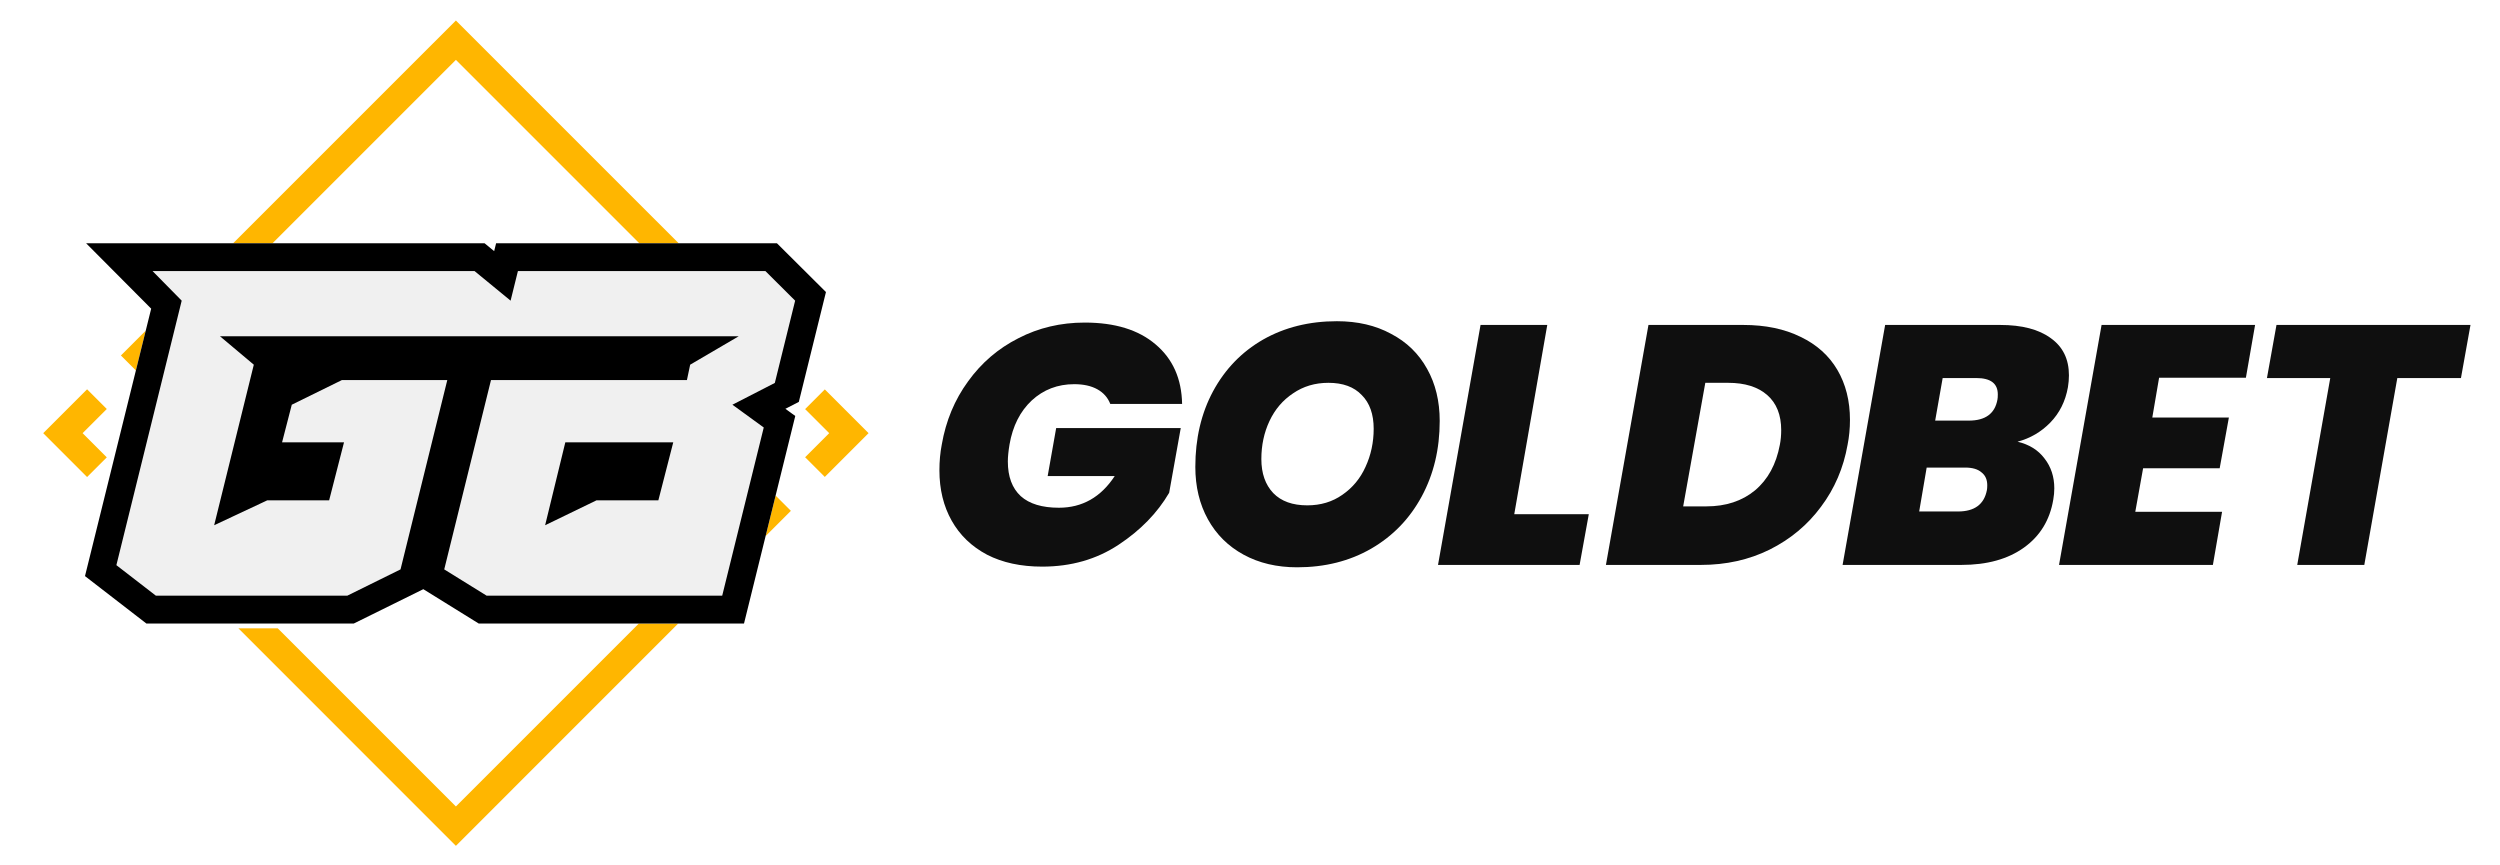
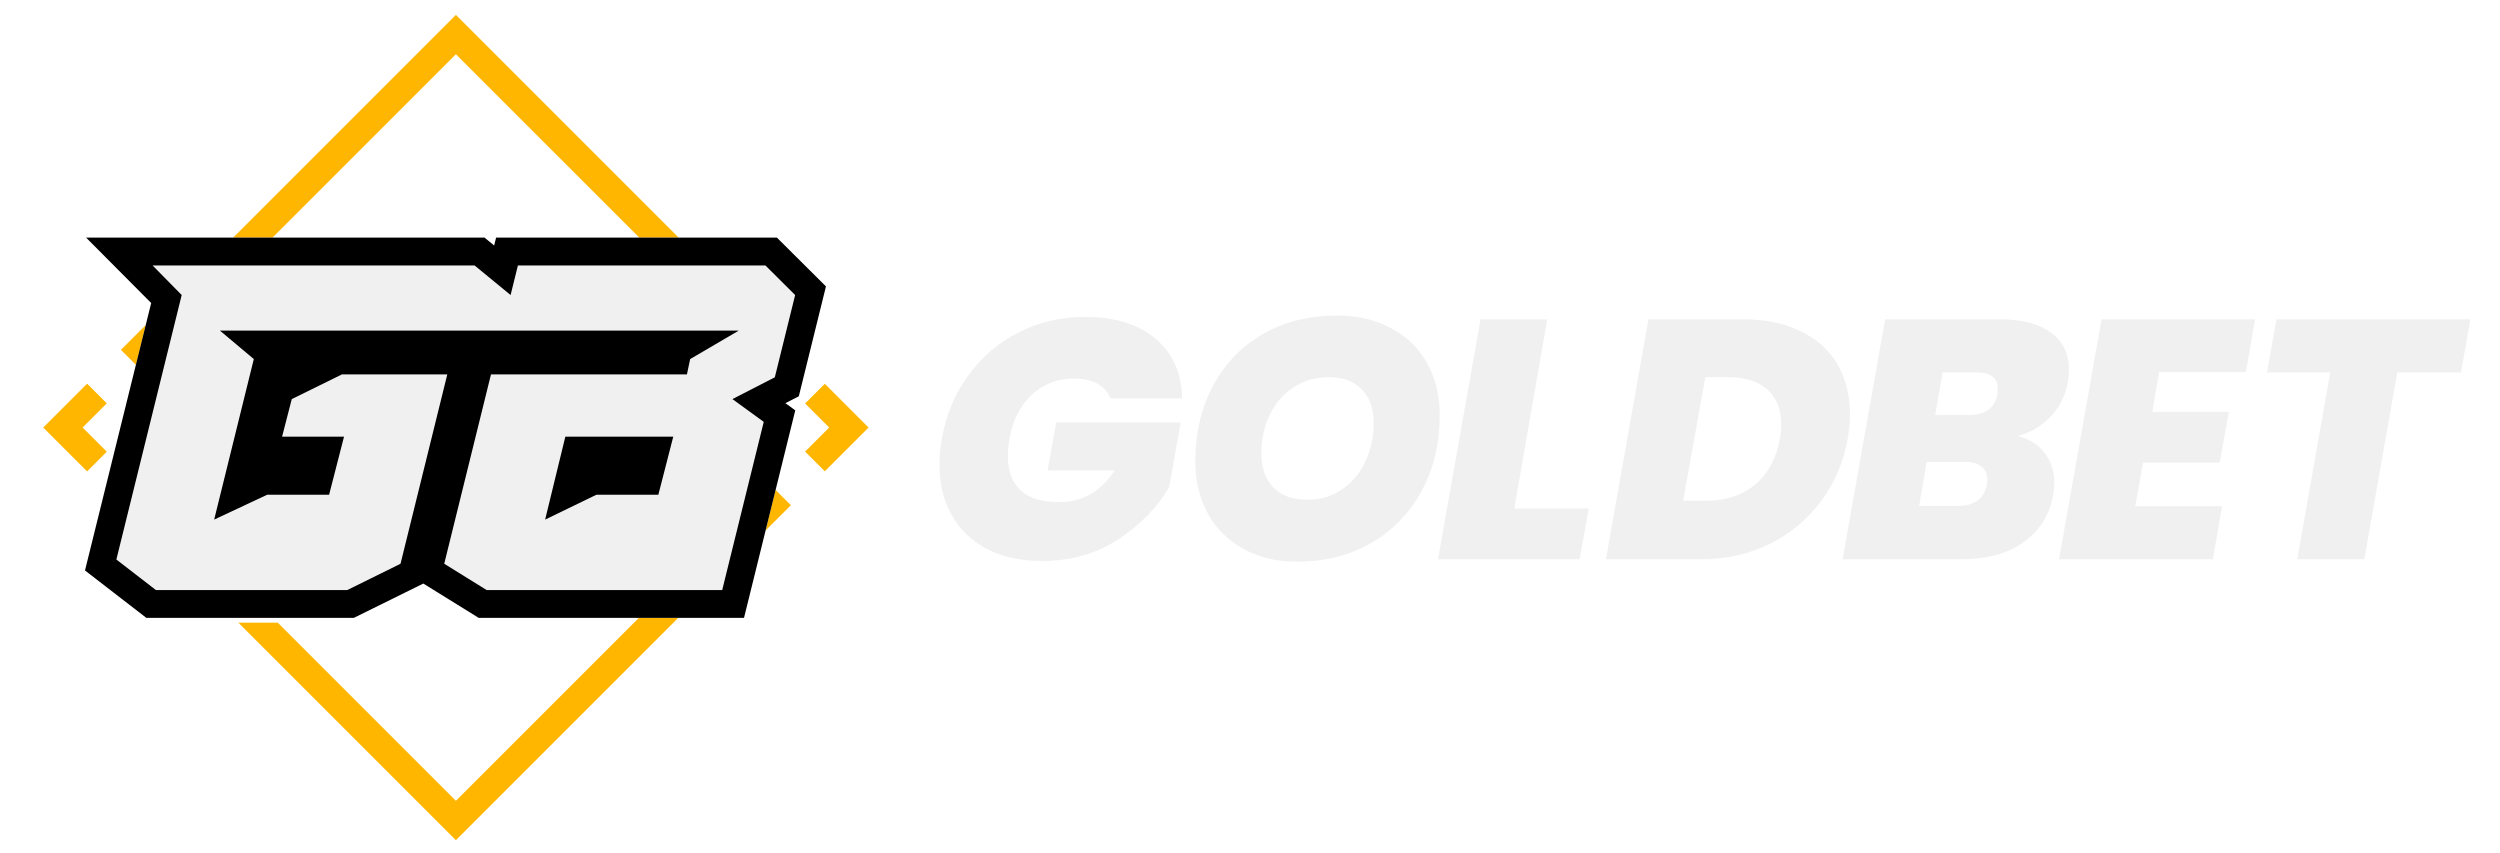
- <svg xmlns="http://www.w3.org/2000/svg" width="214" height="74" viewBox="0 0 214 74" fill="none">
-   <path d="M129.62 44.016H136.001L135.214 48.357H123.094L126.735 27.816H132.446L129.62 44.016Z" fill="#0F0F0F" />
-   <path d="M80.618 38.043C80.968 36.023 81.716 34.226 82.862 32.653C84.008 31.06 85.445 29.827 87.174 28.953C88.903 28.059 90.796 27.612 92.855 27.612C95.439 27.612 97.459 28.234 98.915 29.477C100.392 30.72 101.149 32.42 101.188 34.576H95.04C94.827 34.032 94.458 33.614 93.933 33.323C93.409 33.032 92.749 32.886 91.952 32.886C90.534 32.886 89.32 33.352 88.31 34.285C87.32 35.217 86.688 36.47 86.416 38.043C86.319 38.626 86.271 39.111 86.271 39.5C86.271 40.801 86.64 41.792 87.378 42.472C88.116 43.132 89.204 43.462 90.641 43.462C92.642 43.462 94.234 42.559 95.419 40.753H89.68L90.408 36.644H101.072L100.081 42.18C99.071 43.909 97.624 45.395 95.74 46.638C93.856 47.881 91.68 48.503 89.213 48.503C87.388 48.503 85.814 48.163 84.493 47.483C83.172 46.784 82.162 45.812 81.463 44.569C80.764 43.326 80.414 41.889 80.414 40.257C80.414 39.48 80.482 38.742 80.618 38.043Z" fill="#0F0F0F" />
-   <path fill-rule="evenodd" clip-rule="evenodd" d="M111.031 48.561C109.302 48.561 107.778 48.202 106.457 47.483C105.136 46.764 104.116 45.754 103.398 44.453C102.679 43.151 102.32 41.656 102.32 39.966C102.32 37.538 102.825 35.382 103.835 33.498C104.864 31.594 106.292 30.118 108.118 29.069C109.963 28.02 112.07 27.496 114.44 27.496C116.208 27.496 117.752 27.855 119.073 28.574C120.413 29.273 121.442 30.273 122.161 31.575C122.88 32.857 123.239 34.343 123.239 36.033C123.239 38.441 122.724 40.597 121.695 42.501C120.665 44.404 119.228 45.89 117.383 46.959C115.537 48.027 113.42 48.561 111.031 48.561ZM114.906 42.355C114.052 42.957 113.051 43.258 111.905 43.258C110.643 43.258 109.671 42.909 108.992 42.209C108.312 41.491 107.972 40.52 107.972 39.296C107.972 38.111 108.205 37.023 108.671 36.033C109.137 35.042 109.807 34.255 110.682 33.673C111.556 33.071 112.566 32.769 113.712 32.769C114.955 32.769 115.907 33.119 116.567 33.818C117.247 34.498 117.587 35.46 117.587 36.703C117.587 37.868 117.354 38.956 116.887 39.966C116.441 40.956 115.78 41.753 114.906 42.355Z" fill="#0F0F0F" />
-   <path fill-rule="evenodd" clip-rule="evenodd" d="M149.237 27.816C151.121 27.816 152.753 28.156 154.132 28.836C155.511 29.497 156.56 30.439 157.279 31.662C157.997 32.886 158.357 34.314 158.357 35.945C158.357 36.683 158.289 37.392 158.153 38.072C157.803 40.053 157.046 41.821 155.88 43.375C154.734 44.929 153.268 46.152 151.481 47.046C149.713 47.92 147.751 48.357 145.595 48.357H137.467L141.108 27.816H149.237ZM150.228 41.976C149.121 42.889 147.732 43.346 146.062 43.346H144.08L145.974 32.769H147.926C149.364 32.769 150.48 33.119 151.277 33.818C152.073 34.517 152.471 35.518 152.471 36.819C152.471 37.266 152.433 37.684 152.355 38.072C152.044 39.742 151.335 41.044 150.228 41.976Z" fill="#0F0F0F" />
-   <path fill-rule="evenodd" clip-rule="evenodd" d="M177.014 33.148C176.8 34.352 176.295 35.362 175.499 36.178C174.722 36.975 173.789 37.519 172.702 37.81C173.692 38.043 174.46 38.519 175.003 39.237C175.567 39.956 175.848 40.811 175.848 41.801C175.848 42.112 175.819 42.433 175.761 42.763C175.47 44.511 174.634 45.88 173.255 46.871C171.876 47.862 170.089 48.357 167.894 48.357H157.726L161.368 27.816H171.216C173.081 27.816 174.528 28.195 175.557 28.953C176.587 29.691 177.101 30.749 177.101 32.128C177.101 32.459 177.072 32.798 177.014 33.148ZM171.012 33.76C171.012 33.954 171.002 34.1 170.983 34.197C170.769 35.401 169.953 36.004 168.535 36.004H165.651L166.292 32.361H169.176C170.4 32.361 171.012 32.828 171.012 33.76ZM170.109 41.539C170.109 41.714 170.099 41.85 170.08 41.947C169.846 43.171 169.021 43.783 167.603 43.783H164.282L164.923 40.024H168.215C168.836 40.024 169.303 40.16 169.613 40.432C169.944 40.685 170.109 41.054 170.109 41.539Z" fill="#0F0F0F" />
-   <path d="M184.819 32.332L184.237 35.741H190.792L190.005 40.083H183.45L182.78 43.812H190.209L189.423 48.357H176.253L179.895 27.816H193.035L192.249 32.332H184.819Z" fill="#0F0F0F" />
-   <path d="M211.474 27.816L210.658 32.361H205.21L202.384 48.357H196.644L199.47 32.361H194.051L194.867 27.816H211.474Z" fill="#0F0F0F" />
-   <path fill-rule="evenodd" clip-rule="evenodd" d="M3.7 37.079L7.455 33.324L9.141 35.01L7.071 37.079L9.141 39.149L7.455 40.834L3.7 37.079ZM11.631 31.712L12.474 28.305L10.35 30.43L11.631 31.712ZM19.959 20.821H23.329L39.025 5.125L54.72 20.821L58.091 20.821L39.025 1.755L19.959 20.821ZM54.684 53.374L39.025 69.033L23.775 53.783H20.405L39.025 72.404L58.055 53.373L54.684 53.374ZM65.534 45.894L66.392 42.421L67.7 43.728L65.534 45.894ZM70.979 37.079L68.918 35.019L70.603 33.333L74.349 37.079L70.603 40.825L68.918 39.14L70.979 37.079Z" fill="#FFB600" />
-   <path fill-rule="evenodd" clip-rule="evenodd" d="M12.941 26.422L7.369 20.821H41.476L42.3 21.497L42.467 20.821L66.503 20.821L70.702 24.999L68.379 34.403L67.229 34.994L68.075 35.608L63.687 53.374L40.978 53.374L36.236 50.434L30.284 53.374H12.53L7.275 49.314L12.941 26.422Z" fill="black" />
-   <path fill-rule="evenodd" clip-rule="evenodd" d="M41.657 50.991L38.026 48.74L42.029 32.534H58.801L59.078 31.218L63.236 28.783H18.828L21.726 31.218L18.332 44.96L22.871 42.831H28.173L29.448 37.861H24.146L24.976 34.644L29.266 32.534H38.288L34.285 48.74L29.727 50.991H13.344L9.962 48.378L15.553 25.737L13.06 23.204H40.623L43.707 25.737L44.333 23.204L65.519 23.204L68.064 25.737L66.325 32.779L62.694 34.644L65.377 36.594L61.821 50.99L41.657 50.991ZM51.054 42.831L46.663 44.96L48.392 37.861H57.631L56.355 42.831H51.054Z" fill="#F0F0F0" />
+ <svg xmlns="http://www.w3.org/2000/svg" width="214" height="73" viewBox="0 0 214 73" fill="none">
+   <path d="M129.62 43.533H136.001L135.214 47.874H123.093L126.735 27.333H132.446L129.62 43.533Z" fill="#F0F0F0" />
+   <path d="M80.618 37.56C80.968 35.54 81.716 33.743 82.862 32.17C84.008 30.577 85.445 29.343 87.174 28.47C88.903 27.576 90.796 27.129 92.855 27.129C95.439 27.129 97.459 27.751 98.915 28.994C100.392 30.237 101.149 31.937 101.188 34.093H95.04C94.827 33.549 94.458 33.131 93.933 32.84C93.409 32.548 92.748 32.403 91.952 32.403C90.534 32.403 89.32 32.869 88.31 33.801C87.32 34.734 86.688 35.986 86.416 37.56C86.319 38.142 86.271 38.628 86.271 39.017C86.271 40.318 86.64 41.309 87.378 41.988C88.116 42.649 89.204 42.979 90.641 42.979C92.642 42.979 94.234 42.076 95.419 40.269H89.679L90.408 36.161H101.071L100.081 41.697C99.071 43.426 97.624 44.912 95.74 46.155C93.856 47.398 91.68 48.02 89.213 48.02C87.387 48.02 85.814 47.68 84.493 47C83.172 46.3 82.162 45.329 81.463 44.086C80.764 42.843 80.414 41.406 80.414 39.774C80.414 38.997 80.482 38.259 80.618 37.56Z" fill="#F0F0F0" />
+   <path fill-rule="evenodd" clip-rule="evenodd" d="M111.031 48.078C109.302 48.078 107.778 47.718 106.457 47C105.136 46.281 104.116 45.271 103.398 43.97C102.679 42.668 102.32 41.173 102.32 39.483C102.32 37.055 102.825 34.899 103.835 33.015C104.864 31.111 106.292 29.635 108.118 28.586C109.963 27.537 112.07 27.013 114.44 27.013C116.208 27.013 117.752 27.372 119.073 28.091C120.413 28.79 121.442 29.79 122.161 31.092C122.88 32.374 123.239 33.86 123.239 35.549C123.239 37.958 122.724 40.114 121.695 42.018C120.665 43.921 119.228 45.407 117.383 46.475C115.537 47.544 113.42 48.078 111.031 48.078ZM114.906 41.872C114.051 42.474 113.051 42.775 111.905 42.775C110.643 42.775 109.671 42.425 108.992 41.726C108.312 41.008 107.972 40.036 107.972 38.813C107.972 37.628 108.205 36.54 108.671 35.549C109.137 34.559 109.807 33.772 110.681 33.19C111.556 32.587 112.566 32.286 113.712 32.286C114.955 32.286 115.906 32.636 116.567 33.335C117.247 34.015 117.587 34.976 117.587 36.22C117.587 37.385 117.354 38.473 116.887 39.483C116.441 40.473 115.78 41.27 114.906 41.872Z" fill="#F0F0F0" />
+   <path fill-rule="evenodd" clip-rule="evenodd" d="M149.237 27.333C151.121 27.333 152.753 27.673 154.132 28.353C155.511 29.013 156.56 29.955 157.279 31.179C157.997 32.403 158.357 33.83 158.357 35.462C158.357 36.2 158.289 36.909 158.153 37.589C157.803 39.57 157.046 41.338 155.88 42.892C154.734 44.446 153.268 45.669 151.481 46.563C149.713 47.437 147.751 47.874 145.595 47.874H137.466L141.108 27.333H149.237ZM150.228 41.493C149.121 42.406 147.732 42.862 146.061 42.862H144.08L145.974 32.286H147.926C149.364 32.286 150.48 32.636 151.277 33.335C152.073 34.034 152.471 35.035 152.471 36.336C152.471 36.783 152.432 37.2 152.355 37.589C152.044 39.259 151.335 40.561 150.228 41.493Z" fill="#F0F0F0" />
+   <path fill-rule="evenodd" clip-rule="evenodd" d="M177.014 32.665C176.8 33.869 176.295 34.879 175.499 35.695C174.722 36.492 173.789 37.035 172.702 37.327C173.692 37.56 174.46 38.036 175.003 38.754C175.567 39.473 175.848 40.328 175.848 41.318C175.848 41.629 175.819 41.95 175.761 42.28C175.47 44.028 174.634 45.397 173.255 46.388C171.876 47.379 170.089 47.874 167.894 47.874H157.726L161.368 27.333H171.216C173.08 27.333 174.528 27.712 175.557 28.47C176.586 29.208 177.101 30.266 177.101 31.645C177.101 31.976 177.072 32.315 177.014 32.665ZM171.012 33.277C171.012 33.471 171.002 33.617 170.983 33.714C170.769 34.918 169.953 35.52 168.535 35.52H165.651L166.292 31.878H169.176C170.4 31.878 171.012 32.344 171.012 33.277ZM170.109 41.056C170.109 41.231 170.099 41.367 170.079 41.464C169.846 42.688 169.021 43.3 167.603 43.3H164.281L164.922 39.541H168.215C168.836 39.541 169.303 39.677 169.613 39.949C169.944 40.201 170.109 40.571 170.109 41.056Z" fill="#F0F0F0" />
+   <path d="M184.819 31.849L184.236 35.258H190.792L190.005 39.599H183.45L182.78 43.329H190.209L189.423 47.874H176.253L179.895 27.333H193.035L192.249 31.849H184.819Z" fill="#F0F0F0" />
+   <path d="M211.474 27.333L210.658 31.878H205.21L202.384 47.874H196.644L199.47 31.878H194.051L194.867 27.333H211.474Z" fill="#F0F0F0" />
+   <path fill-rule="evenodd" clip-rule="evenodd" d="M3.701 36.597L7.456 32.842L9.141 34.527L7.071 36.597L9.141 38.666L7.456 40.352L3.701 36.597ZM11.632 31.229L12.475 27.823L10.35 29.948L11.632 31.229ZM19.959 20.338H23.329L39.025 4.643L54.721 20.338L58.091 20.338L39.025 1.272L19.959 20.338ZM54.685 52.891L39.025 68.551L23.775 53.301H20.405L39.025 71.921L58.055 52.891L54.685 52.891ZM65.535 45.411L66.392 41.938L67.7 43.246L65.535 45.411ZM70.979 36.597L68.918 34.536L70.603 32.851L74.349 36.597L70.603 40.343L68.918 38.657L70.979 36.597Z" fill="#FFB600" />
+   <path fill-rule="evenodd" clip-rule="evenodd" d="M12.941 25.939L7.369 20.339H41.476L42.3 21.015L42.467 20.338L66.503 20.339L70.702 24.517L68.379 33.921L67.229 34.511L68.075 35.126L63.687 52.891L40.978 52.891L36.236 49.952L30.284 52.891H12.53L7.275 48.832L12.941 25.939Z" fill="black" />
+   <path fill-rule="evenodd" clip-rule="evenodd" d="M41.656 50.508L38.026 48.257L42.028 32.051H58.801L59.078 30.736L63.236 28.301H18.828L21.726 30.736L18.332 44.478L22.871 42.348H28.172L29.448 37.379H24.146L24.976 34.162L29.265 32.051H38.288L34.285 48.257L29.727 50.508H13.344L9.961 47.895L15.553 25.255L13.06 22.722H40.623L43.707 25.255L44.333 22.722L65.519 22.722L68.064 25.255L66.325 32.296L62.694 34.162L65.377 36.111L61.821 50.508L41.656 50.508ZM51.054 42.348L46.663 44.478L48.392 37.379H57.631L56.355 42.348H51.054Z" fill="#F0F0F0" />
</svg>
